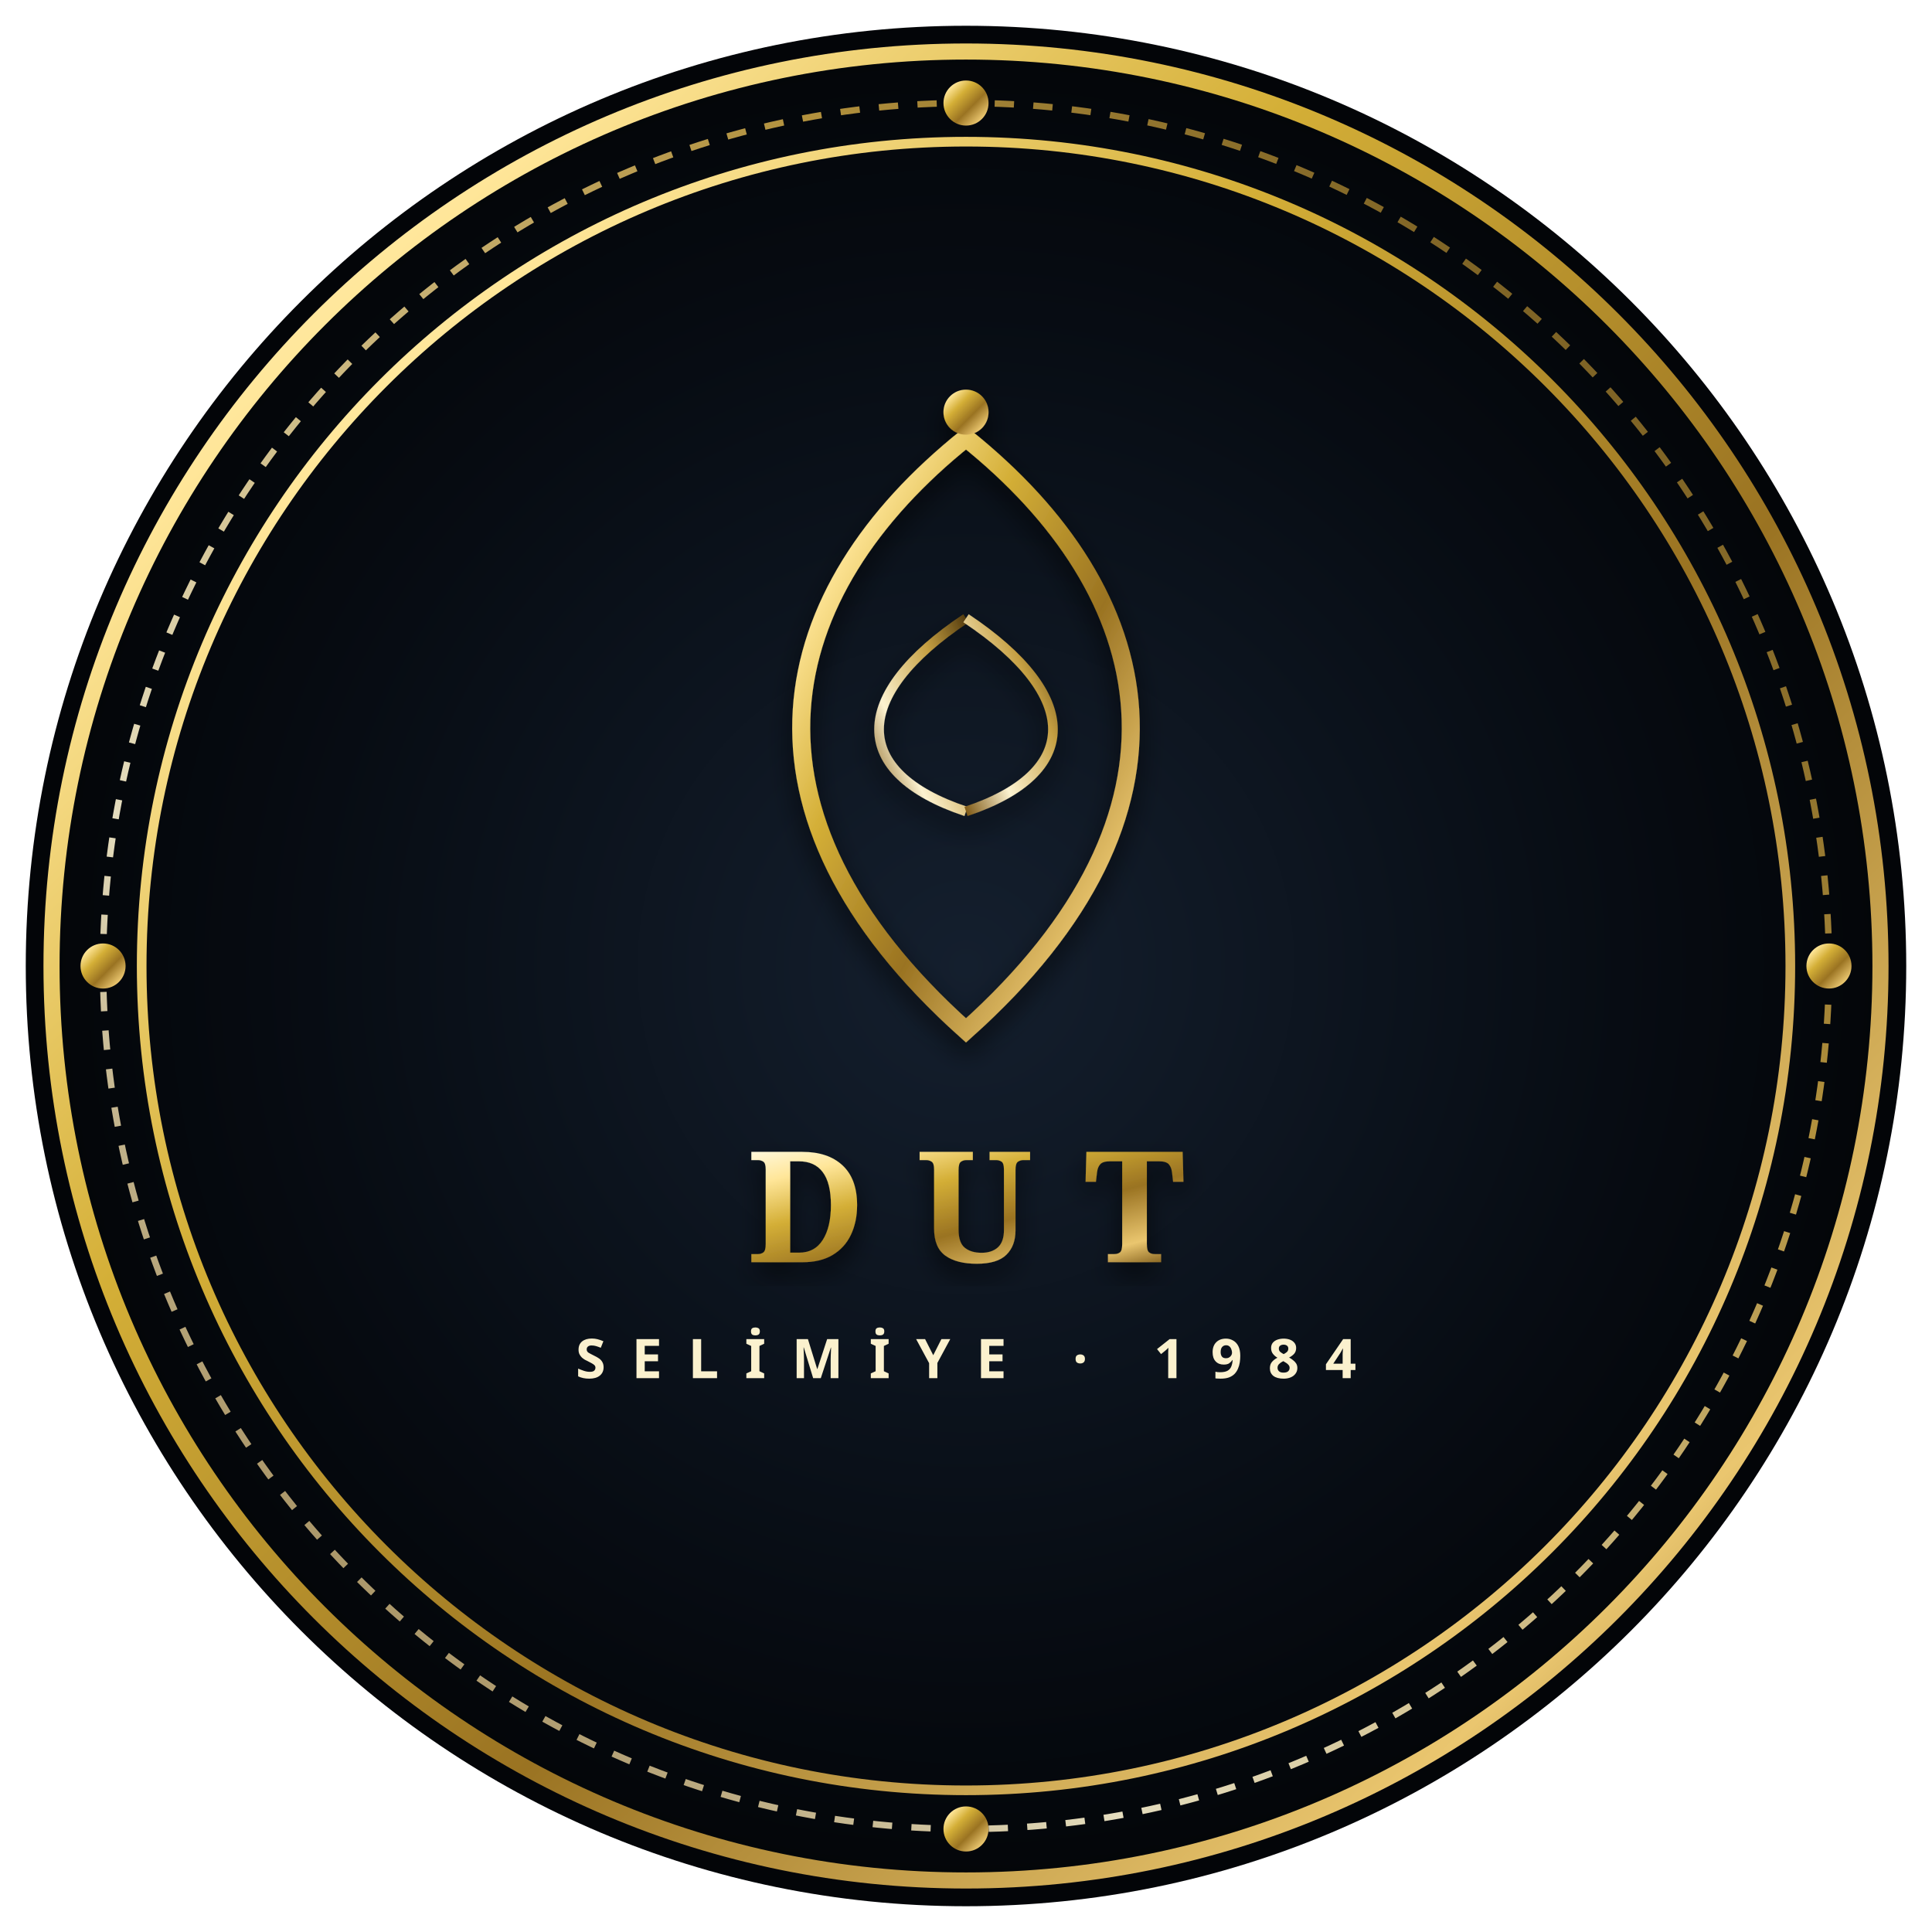
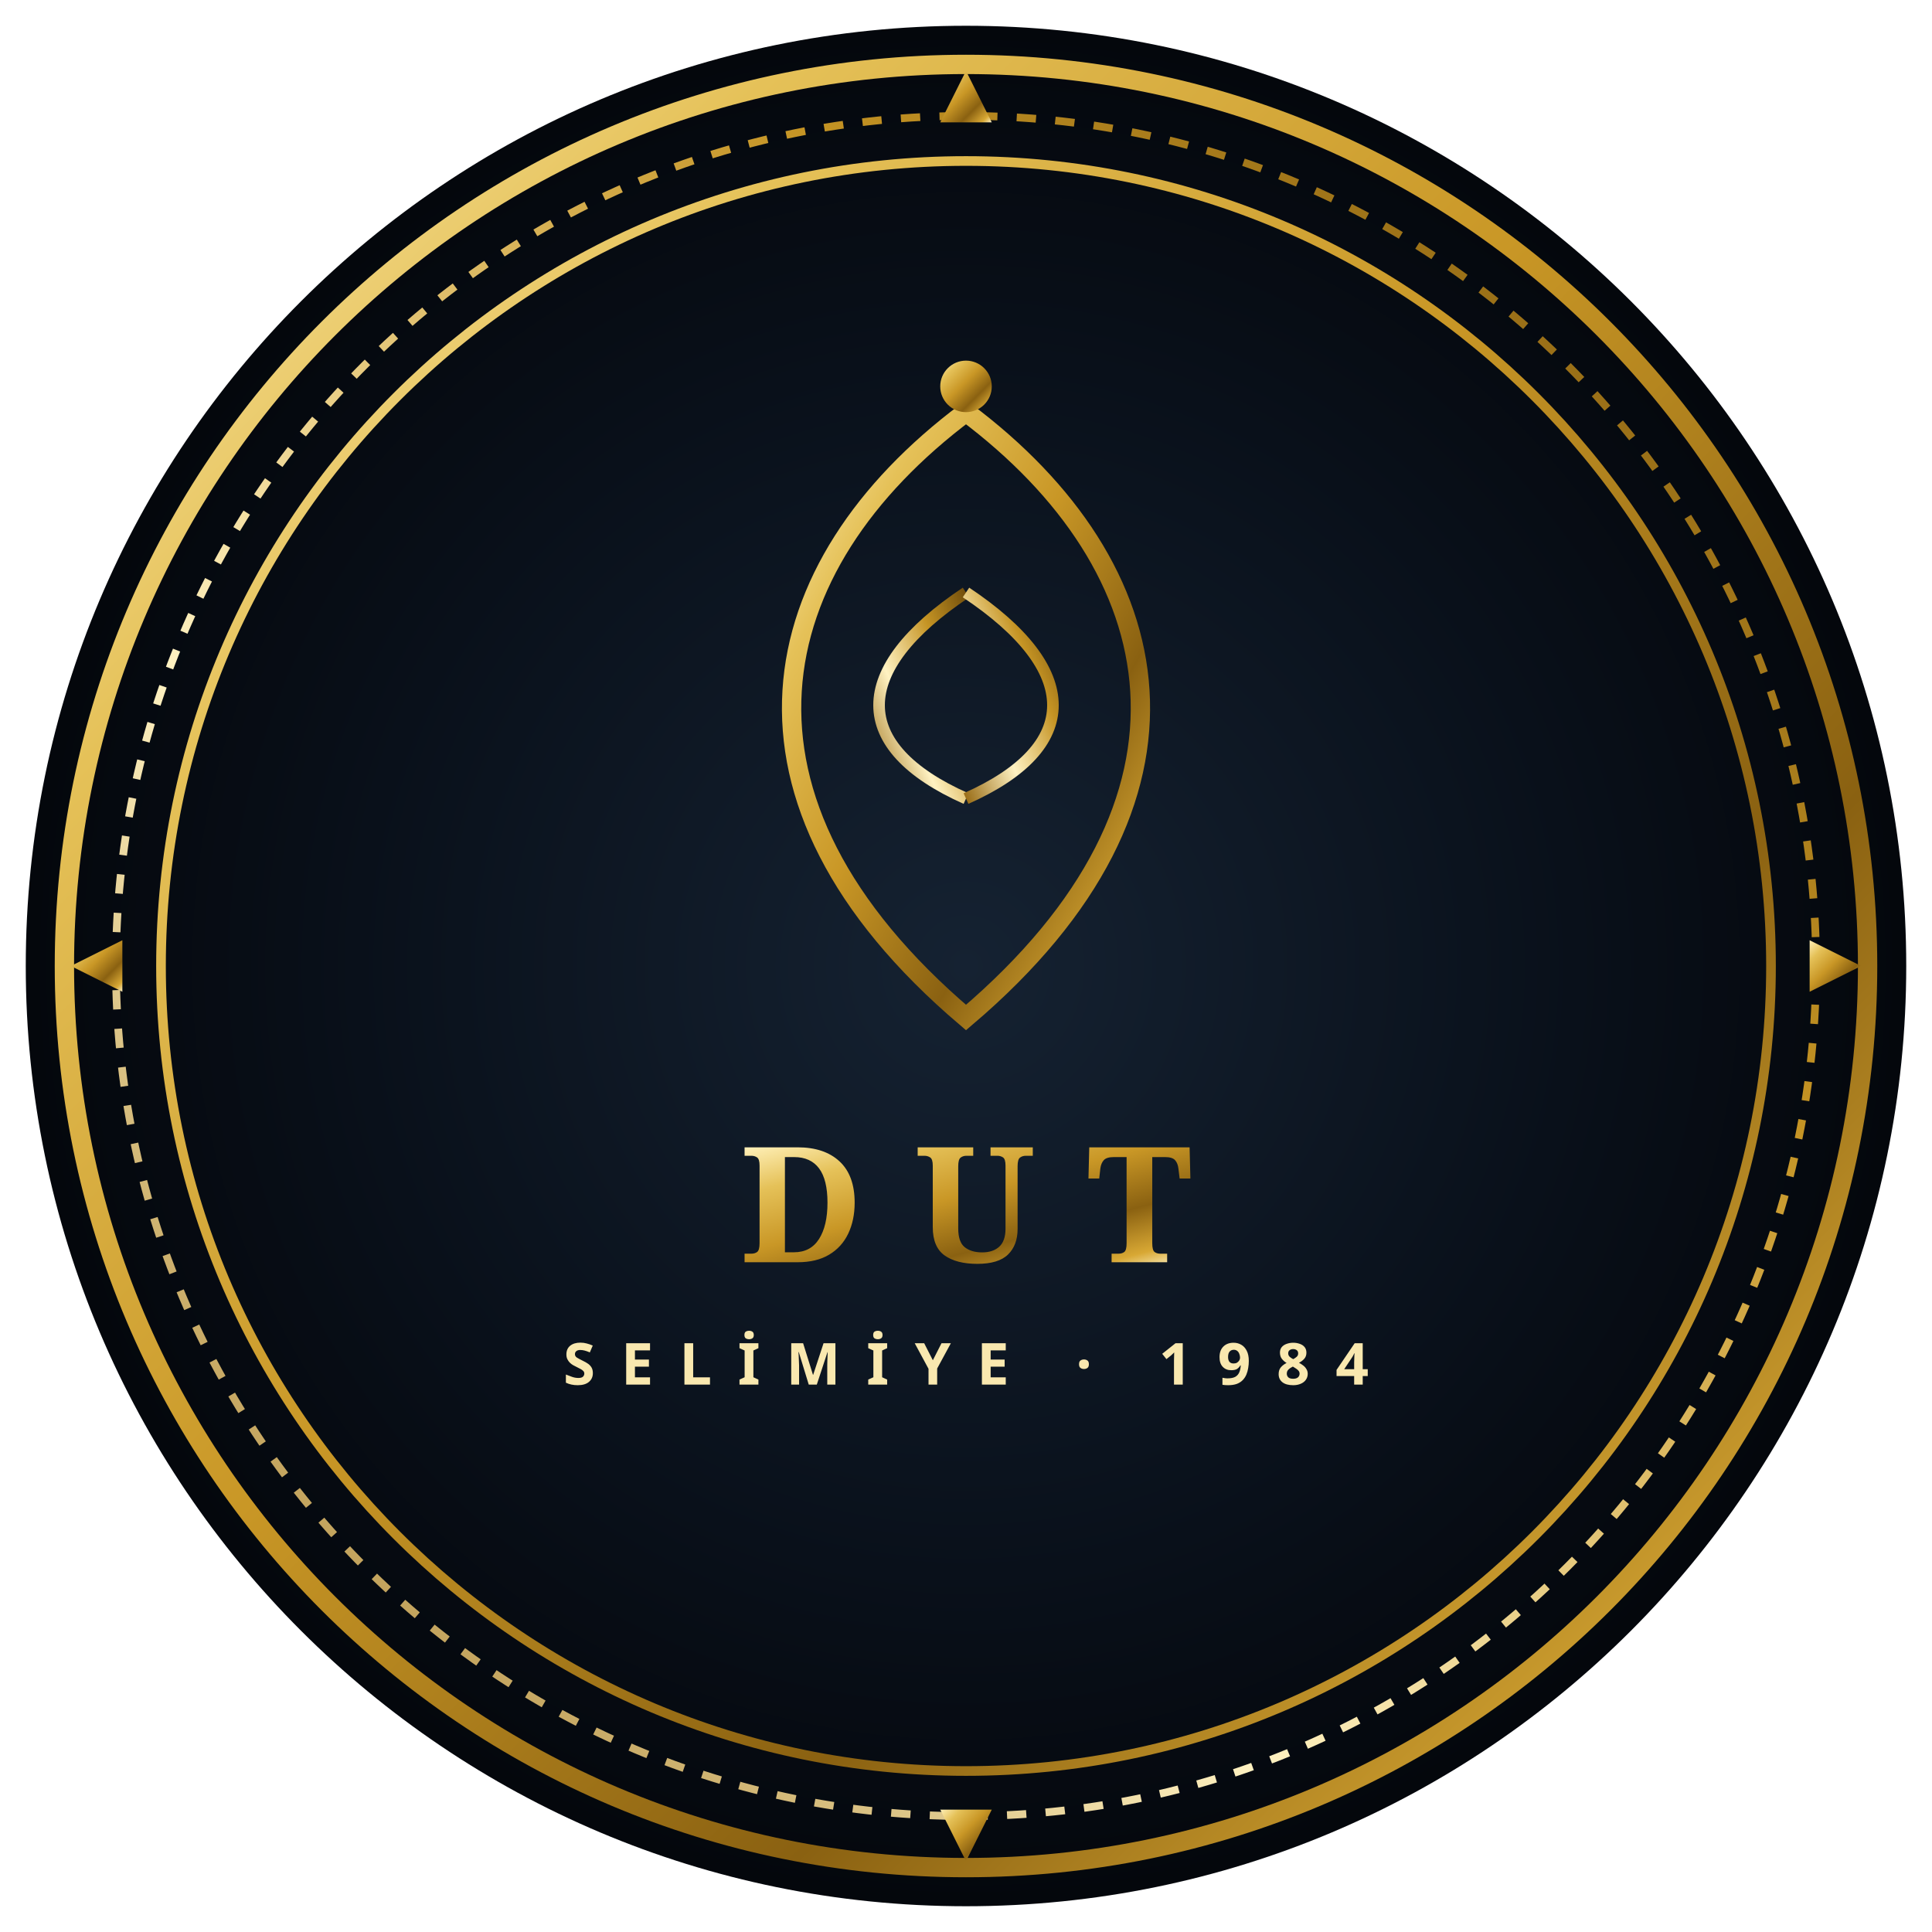
- <svg xmlns="http://www.w3.org/2000/svg" viewBox="0 0 300 300" width="100%" height="100%">
+ <svg xmlns="http://www.w3.org/2000/svg" viewBox="0 0 300 300" width="300" height="300">
  <defs>
-     <linearGradient id="d_gold3D" x1="0%" y1="0%" x2="100%" y2="100%">
-       <stop offset="0%" stop-color="#fff8db" />
-       <stop offset="15%" stop-color="#ffe699" />
-       <stop offset="35%" stop-color="#d4af37" />
-       <stop offset="60%" stop-color="#9a7322" />
-       <stop offset="85%" stop-color="#eac66f" />
-       <stop offset="100%" stop-color="#735010" />
+     <linearGradient id="goldLinear" x1="0%" y1="0%" x2="100%" y2="100%">
+       <stop offset="0%" stop-color="#fff0b8" />
+       <stop offset="20%" stop-color="#e5c158" />
+       <stop offset="45%" stop-color="#c99726" />
+       <stop offset="70%" stop-color="#8a6111" />
+       <stop offset="90%" stop-color="#d8a834" />
+       <stop offset="100%" stop-color="#fdf2c6" />
    </linearGradient>
-     <linearGradient id="d_goldSheen" x1="0%" y1="100%" x2="100%" y2="0%">
-       <stop offset="0%" stop-color="#805b18" />
-       <stop offset="30%" stop-color="#fdf3d1" />
-       <stop offset="70%" stop-color="#c59f42" />
-       <stop offset="100%" stop-color="#543c0f" />
+     <linearGradient id="goldRadial" x1="0%" y1="100%" x2="100%" y2="0%">
+       <stop offset="0%" stop-color="#9a6e18" />
+       <stop offset="35%" stop-color="#fff2c2" />
+       <stop offset="70%" stop-color="#c59424" />
+       <stop offset="100%" stop-color="#734f0c" />
    </linearGradient>
-     <filter id="d_emboss" x="-20%" y="-20%" width="140%" height="140%">
-       <feDropShadow dx="0" dy="2" stdDeviation="2" flood-color="#000000" flood-opacity="0.6" />
-     </filter>
-     <radialGradient id="d_darkGlow" cx="50%" cy="50%" r="50%">
-       <stop offset="0%" stop-color="#141f2e" />
-       <stop offset="70%" stop-color="#070c13" />
-       <stop offset="100%" stop-color="#030508" />
+     <radialGradient id="darkBg" cx="50%" cy="50%" r="50%">
+       <stop offset="0%" stop-color="#152232" />
+       <stop offset="65%" stop-color="#09101a" />
+       <stop offset="100%" stop-color="#04070c" />
    </radialGradient>
-     <radialGradient id="d_lightGlow" cx="50%" cy="50%" r="50%">
-       <stop offset="0%" stop-color="#ffffff" />
-       <stop offset="70%" stop-color="#faf7f0" />
-       <stop offset="100%" stop-color="#f0ebe0" />
+     <radialGradient id="emeraldBg" cx="50%" cy="50%" r="50%">
+       <stop offset="0%" stop-color="#1b4634" />
+       <stop offset="65%" stop-color="#0c251b" />
+       <stop offset="100%" stop-color="#05140e" />
    </radialGradient>
  </defs>
-   <circle cx="150" cy="150" r="146" fill="url(#d_darkGlow)" />
-   <circle cx="150" cy="150" r="142" fill="none" stroke="url(#d_gold3D)" stroke-width="2.5" />
-   <circle cx="150" cy="150" r="134" fill="none" stroke="url(#d_goldSheen)" stroke-width="1" stroke-dasharray="3 3" opacity="0.9" />
-   <circle cx="150" cy="150" r="128" fill="none" stroke="url(#d_gold3D)" stroke-width="1.5" />
-   <circle cx="150" cy="16" r="3.5" fill="url(#d_gold3D)" />
-   <circle cx="150" cy="284" r="3.5" fill="url(#d_gold3D)" />
-   <circle cx="16" cy="150" r="3.5" fill="url(#d_gold3D)" />
-   <circle cx="284" cy="150" r="3.5" fill="url(#d_gold3D)" />
-   <g transform="translate(150, 114)" filter="url(#d_emboss)">
-     <path d="M0 -46 C-30 -22 -38 12 0 46 C38 12 30 -22 0 -46 Z" fill="none" stroke="url(#d_gold3D)" stroke-width="2.8" />
-     <path d="M0 -40 L0 40" stroke="url(#d_gold3D)" stroke-width="1.8" />
-     <path d="M0 -18 C-18 -6 -18 6 0 12" fill="none" stroke="url(#d_goldSheen)" stroke-width="1.5" />
-     <path d="M0 -18 C18 -6 18 6 0 12" fill="none" stroke="url(#d_goldSheen)" stroke-width="1.5" />
-     <circle cx="0" cy="-50" r="3.5" fill="url(#d_gold3D)" />
+   <circle cx="150" cy="150" r="146" fill="url(#darkBg)" />
+   <circle cx="150" cy="150" r="140" fill="none" stroke="url(#goldLinear)" stroke-width="3" />
+   <circle cx="150" cy="150" r="132" fill="none" stroke="url(#goldRadial)" stroke-width="1.2" stroke-dasharray="3 3" />
+   <circle cx="150" cy="150" r="125" fill="none" stroke="url(#goldLinear)" stroke-width="1.5" />
+   <polygon points="150,11 154,19 146,19" fill="url(#goldLinear)" />
+   <polygon points="150,289 154,281 146,281" fill="url(#goldLinear)" />
+   <polygon points="11,150 19,154 19,146" fill="url(#goldLinear)" />
+   <polygon points="289,150 281,154 281,146" fill="url(#goldLinear)" />
+   <g transform="translate(150, 110)">
+     <path d="M0 -46 C-32 -22 -40 14 0 48 C40 14 32 -22 0 -46 Z" fill="none" stroke="url(#goldLinear)" stroke-width="3" />
+     <path d="M0 -40 L0 42" stroke="url(#goldLinear)" stroke-width="2" />
+     <path d="M0 -18 C-18 -6 -18 6 0 14" fill="none" stroke="url(#goldRadial)" stroke-width="1.8" />
+     <path d="M0 -18 C18 -6 18 6 0 14" fill="none" stroke="url(#goldRadial)" stroke-width="1.8" />
+     <circle cx="0" cy="-50" r="4" fill="url(#goldLinear)" />
  </g>
-   <text x="150" y="196" font-family="'Cinzel', serif" font-size="24" font-weight="700" fill="url(#d_gold3D)" text-anchor="middle" letter-spacing="8" filter="url(#d_emboss)">DUT</text>
-   <text x="150" y="214" font-family="'Plus Jakarta Sans', sans-serif" font-size="8.5" font-weight="700" fill="#fbf1ce" text-anchor="middle" letter-spacing="4">SELİMİYE · 1984</text>
+   <text x="150" y="196" font-family="'Cinzel', Georgia, serif" font-size="25" font-weight="700" fill="url(#goldLinear)" text-anchor="middle" letter-spacing="8">DUT</text>
+   <text x="150" y="215" font-family="'Plus Jakarta Sans', sans-serif" font-size="9" font-weight="700" fill="#f9e8af" text-anchor="middle" letter-spacing="4">SELİMİYE · 1984</text>
</svg>
